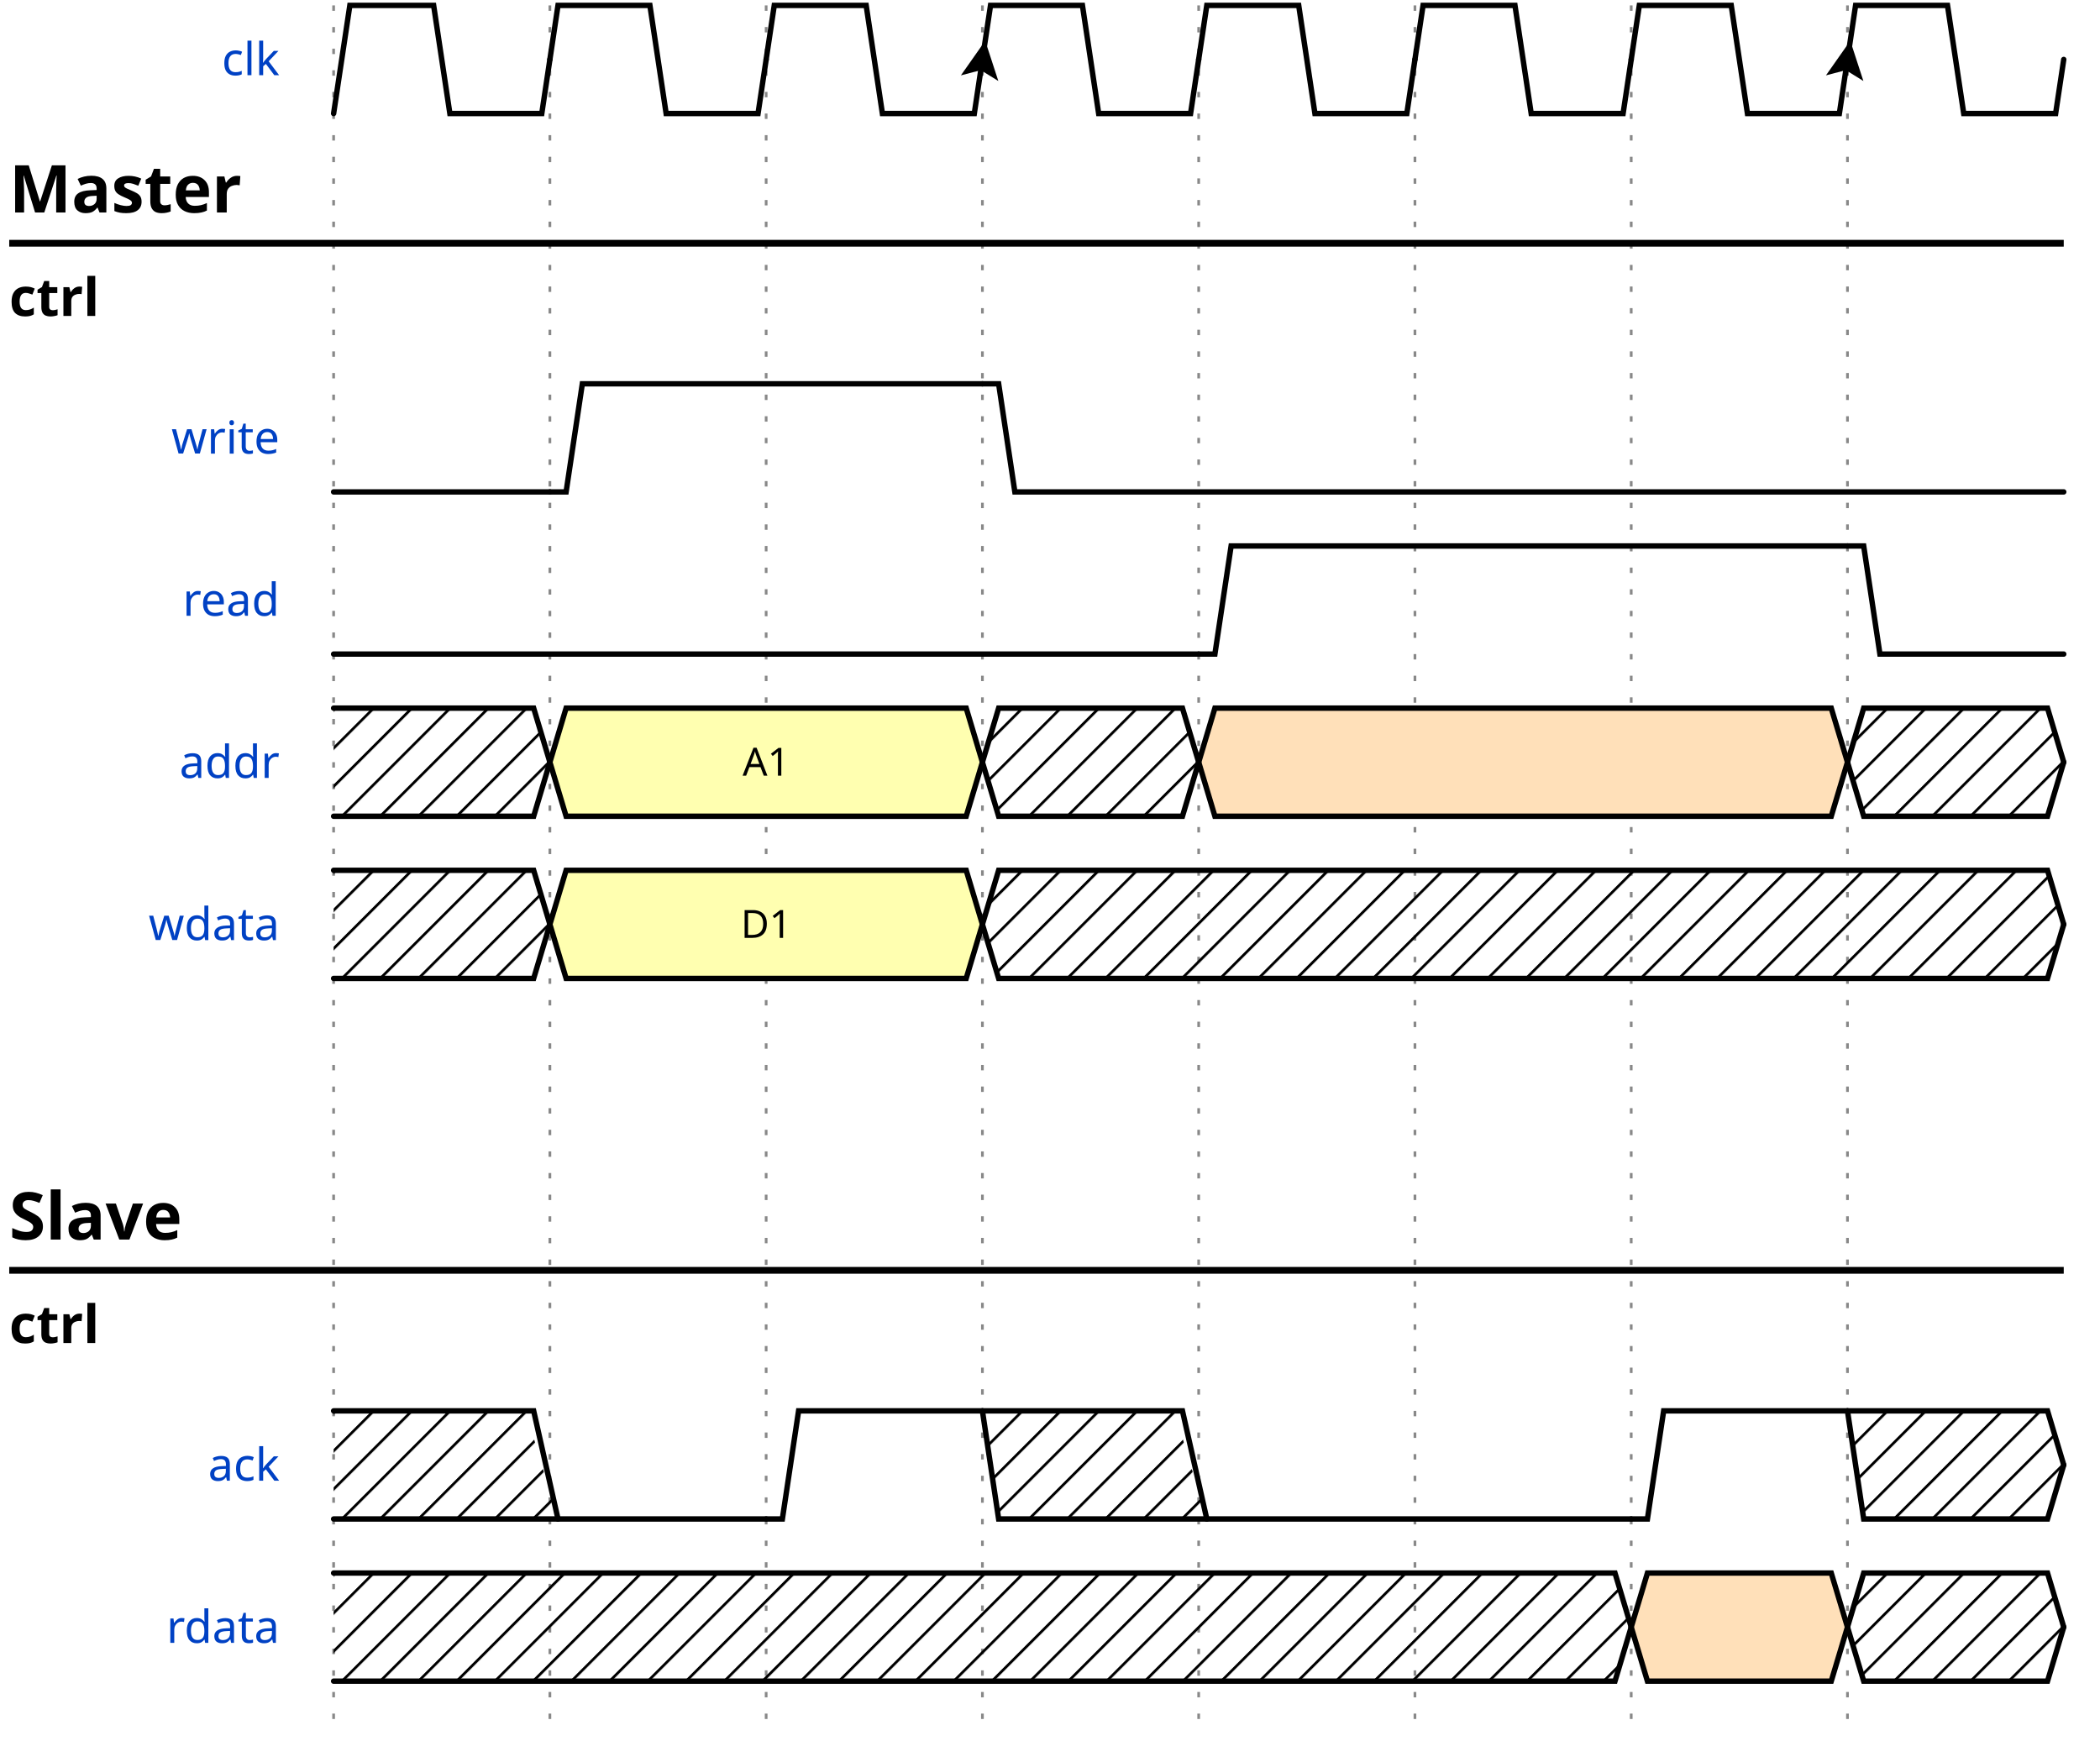
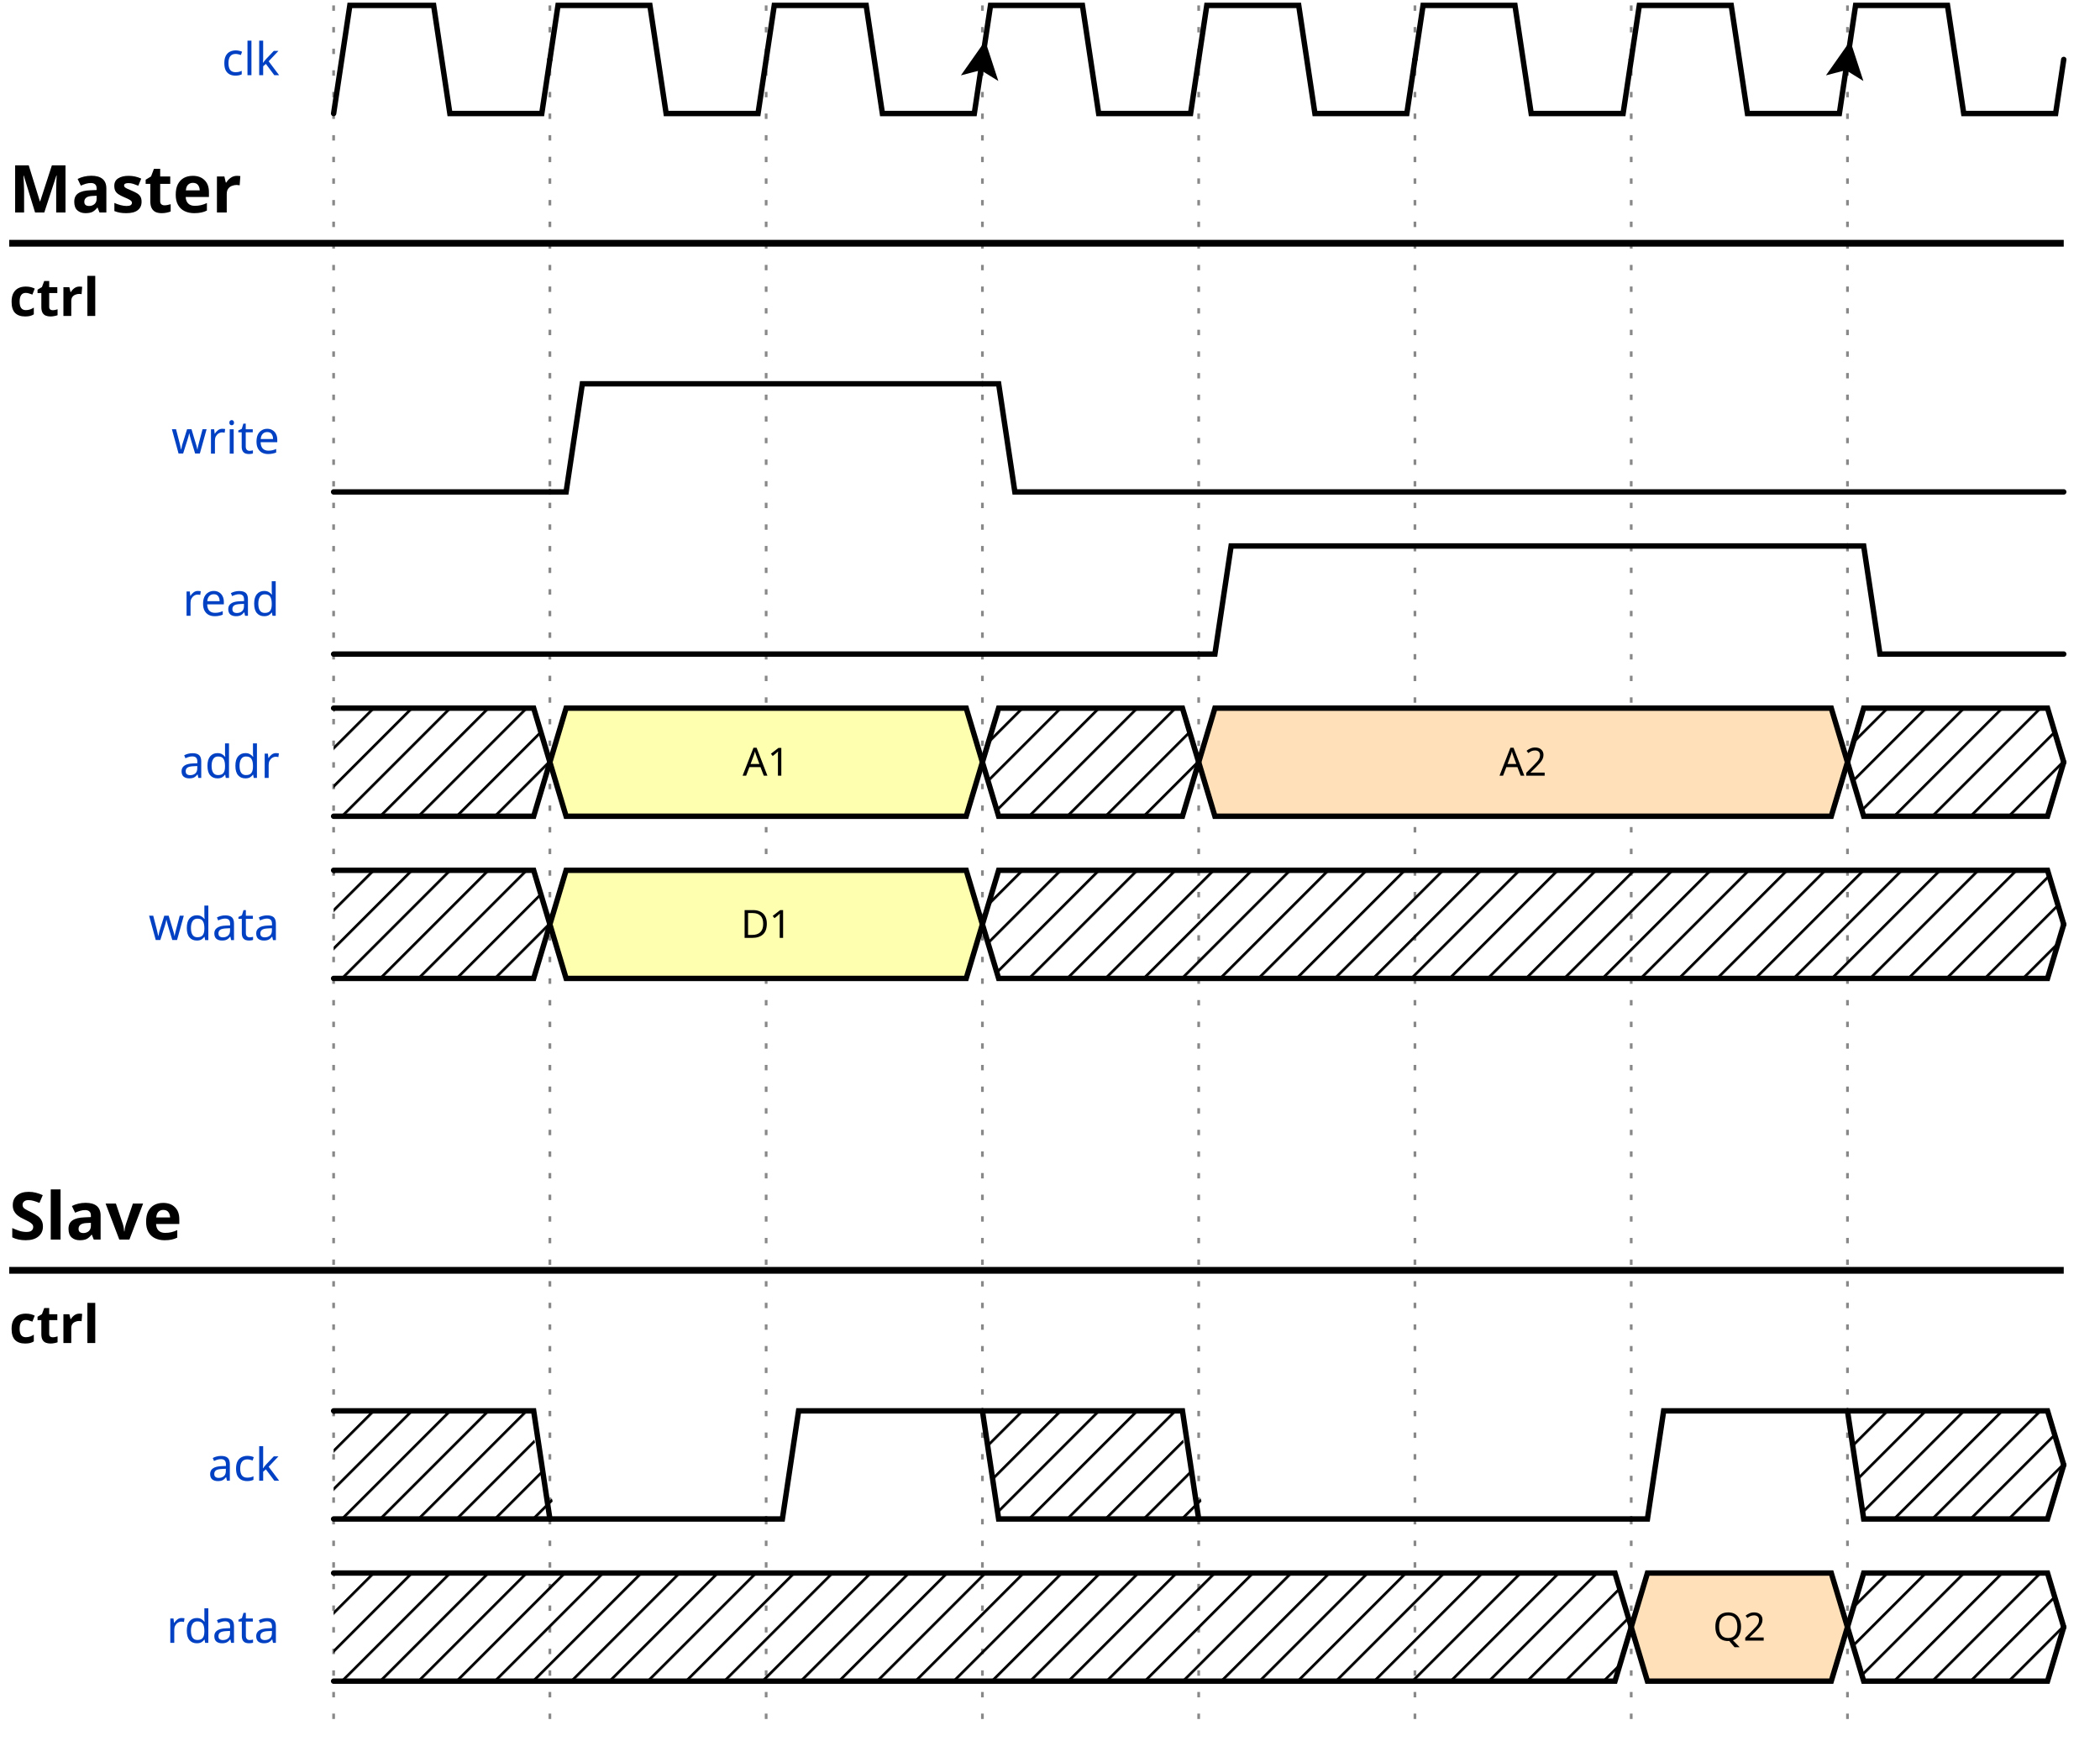
<svg xmlns="http://www.w3.org/2000/svg" width="386" height="320.0" viewBox="-1 -1 387 322.0">
  <style>
.title {fill: rgba(0, 65, 196, 255);font-weight: 500;font-size: 0.700em;font-family: Fira Mono;text-align: right;text-anchor: end;dominant-baseline: middle;alignment-baseline: central;}
.text {fill: rgba(0, 0, 0, 255);font-size: 0.900em;font-style: normal;font-variant: normal;font-weight: 500;font-stretch: normal;text-align: center;font-family: Fira Mono;}
.attr {fill: rgba(0, 0, 0, 255);font-size: 9.000px;font-style: normal;font-variant: normal;font-weight: 200;font-stretch: normal;text-align: center;font-family: Fira Mono;text-anchor: middle;dominant-baseline: middle;alignment-baseline: central;}
.path {fill: none;stroke: rgba(0, 0, 0, 255);stroke-width: 1;stroke-linecap: round;stroke-linejoin: miter;stroke-miterlimit: 4;stroke-dasharray: none;}
.stripe {fill: none;stroke: rgba(0, 0, 0, 255);stroke-width: 0.5;stroke-linecap: round;stroke-linejoin: miter;stroke-miterlimit: 4;stroke-dasharray: none;}
.data {fill: rgba(0, 0, 0, 255);font-size: 0.600em;font-style: normal;font-variant: normal;font-weight: 500;font-stretch: normal;text-align: center;font-family: Fira Mono;text-anchor: middle;dominant-baseline: middle;alignment-baseline: central;}
.arrow {fill: rgba(0, 0, 0, 255);stroke: none;}
.hide {fill: rgba(255, 255, 255, 255);stroke: rgba(255, 255, 255, 255);stroke-width: 2;}
.hatch {fill: url(#diagonalHatch);}
.s2-polygon {fill: rgba(0, 0, 0, 0);stroke: none;}
.s3-polygon {fill: rgba(255, 255, 176, 255);stroke: none;}
.s4-polygon {fill: rgba(255, 224, 185, 255);stroke: none;}
.s5-polygon {fill: rgba(185, 224, 255, 255);stroke: none;}
.tick {stroke: rgba(136, 136, 136, 255);stroke-width: 0.5;stroke-dasharray: 1, 3;}
.big_gap {stroke: rgba(136, 136, 136, 255);stroke-width: 0.5;stroke-dasharray: none;}
.edge {fill: none;stroke: rgba(0, 0, 255, 255);stroke-width: 1;}
.edge-arrow {fill: rgba(0, 0, 255, 255);stroke: none;overflow: visible;}
.edge-text {font-family: Fira Mono;font-size: 0.625em;fill: rgba(0, 0, 0, 255);filter: #solid;transform: translate(0, 2.5px);text-anchor: middle;}
.edge-background {fill: rgba(255, 255, 255, 255);stroke: rgba(255, 255, 255, 255);stroke-width: 2;}
.border {stroke-width: 1.25;stroke: rgba(0, 0, 0, 255);}
.h1 {fill: rgba(0, 0, 0, 255);font-size: 15.258px;font-weight: bold;font-family: Fira Mono;text-align: left;dominant-baseline: middle;}
.h2 {fill: rgba(0, 0, 0, 255);font-size: 12.208px;font-weight: bold;font-family: Fira Mono;text-align: left;dominant-baseline: middle;}
.h3 {fill: rgba(0, 0, 0, 255);font-size: 9.767px;font-weight: bold;font-family: Fira Mono;text-align: left;dominant-baseline: middle;}
.h4 {fill: rgba(0, 0, 0, 255);font-size: 7.817px;font-weight: bold;font-family: Fira Mono;text-align: left;dominant-baseline: middle;}
.h5 {fill: rgba(0, 0, 0, 255);font-size: 6.250px;font-weight: bold;font-family: Fira Mono;text-align: left;dominant-baseline: middle;}
.h6 {fill: rgba(0, 0, 0, 255);font-size: 5.000px;font-weight: bold;font-family: Fira Mono;text-align: left;dominant-baseline: middle;}
.reg-data {fill: rgba(0, 0, 0, 255);font-size: 0.800em;font-style: normal;font-variant: normal;font-weight: 500;font-stretch: normal;text-align: center;font-family: Fira Mono;text-anchor: middle;dominant-baseline: middle;alignment-baseline: central;}
.reg-pos {fill: rgba(0, 0, 0, 255);font-size: 0.600em;font-style: normal;font-variant: normal;font-weight: 500;font-stretch: normal;text-align: center;font-family: Fira Mono;text-anchor: middle;dominant-baseline: middle;alignment-baseline: central;}</style>
  <defs>
    <pattern id="diagonalHatch" width="5" height="5" patternTransform="rotate(45 0 0)" patternUnits="userSpaceOnUse">
      <line x1="0" y1="0" x2="0" y2="5" style="stroke:black; stroke-width:1" />
    </pattern>
    <marker id="arrow" viewBox="0 0 10 10" refX="10" refY="5" markerWidth="7" markerHeight="7" markerUnits="userSpaceOnUse" orient="auto-start-reverse" style="fill:#00F;">
      <path d="M 0 0 L 10 5 L 0 10 z" />
    </marker>
    <filter x="0" y="0" width="1" height="1" id="solid">
      <feFlood flood-color="white" />
      <feComposite in="SourceGraphic" />
    </filter>
  </defs>
  <g id="a">
    <g id="ticks_11" transform="translate(60, 0)">
      <path d="M0,0 L0,320.0" class="tick" style="fill: none;" />
      <path d="M40,0 L40,320.0" class="tick" style="fill: none;" />
      <path d="M80,0 L80,320.0" class="tick" style="fill: none;" />
      <path d="M120,0 L120,320.0" class="tick" style="fill: none;" />
      <path d="M160,0 L160,320.0" class="tick" style="fill: none;" />
      <path d="M200,0 L200,320.0" class="tick" style="fill: none;" />
      <path d="M240,0 L240,320.0" class="tick" style="fill: none;" />
      <path d="M280,0 L280,320.0" class="tick" style="fill: none;" />
    </g>
    <g id="clk" transform="translate(60, 0)">
      <text x="-10" y="10" class="title" style="stroke: none;">clk</text>
      <g data-symbol="p" transform="translate(0, 0)" class="s2">
        <path d="M0,20 L3.0,0 L18.5,0 L21.5,20 L38.5,20 L40,10.0" class="path" style="fill: none;" />
      </g>
      <g data-symbol="p" transform="translate(40, 0)" class="s2">
        <path d="M0,10.0 L1.5,0 L18.5,0 L21.5,20 L38.5,20 L40,10.0" class="path" style="fill: none;" />
      </g>
      <g data-symbol="p" transform="translate(80, 0)" class="s2">
        <path d="M0,10.0 L1.5,0 L18.5,0 L21.5,20 L38.5,20 L40,10.0" class="path" style="fill: none;" />
      </g>
      <g data-symbol="P" transform="translate(120, 0)" class="s2">
        <path d="M0,10.0 L1.5,0 L18.5,0 L21.5,20 L38.5,20 L40,10.0" class="path" style="fill: none;" />
        <path d="M-3.5 -3.5 L0 3.5 L3.5 -3.5 L0 -2 L-3.5 -3.5" transform="translate(0.0, 10.0) rotate(-171.4692, 0, 0)" class="arrow" style="" />
      </g>
      <g data-symbol="p" transform="translate(160, 0)" class="s2">
        <path d="M0,10.0 L1.5,0 L18.5,0 L21.5,20 L38.5,20 L40,10.0" class="path" style="fill: none;" />
      </g>
      <g data-symbol="p" transform="translate(200, 0)" class="s2">
        <path d="M0,10.0 L1.5,0 L18.5,0 L21.5,20 L38.5,20 L40,10.0" class="path" style="fill: none;" />
      </g>
      <g data-symbol="p" transform="translate(240, 0)" class="s2">
        <path d="M0,10.0 L1.5,0 L18.5,0 L21.5,20 L38.5,20 L40,10.0" class="path" style="fill: none;" />
      </g>
      <g data-symbol="P" transform="translate(280, 0)" class="s2">
        <path d="M0,10.0 L1.5,0 L18.5,0 L21.5,20 L38.5,20 L40,10.0" class="path" style="fill: none;" />
        <path d="M-3.5 -3.5 L0 3.5 L3.5 -3.5 L0 -2 L-3.5 -3.5" transform="translate(0.0, 10.0) rotate(-171.4692, 0, 0)" class="arrow" style="" />
      </g>
    </g>
    <g id="Master" transform="translate(0, 30.0)">
      <text x="0" y="4" class="h2" style="stroke: none;">Master</text>
      <path d="M0,14 L380,14" class="border ctx-y" style="fill: none;" />
      <g id="ctrl" transform="translate(0, 20)">
        <text x="0" y="4" class="h3" style="stroke: none;">ctrl</text>
        <g id="write" transform="translate(60, 20)">
          <text x="-10" y="10" class="title" style="stroke: none;">write</text>
          <g data-symbol="0" transform="translate(0, 0)" class="s2">
            <path d="M0,20 L3,20 L6,20 L40,20" class="path" style="fill: none;" />
          </g>
          <g data-symbol="1" transform="translate(40, 0)" class="s2">
            <path d="M0,20 L3,20 L6,0 L80,0" class="path" style="fill: none;" />
          </g>
          <g data-symbol="0" transform="translate(120, 0)" class="s2">
            <path d="M0,0 L3,0 L6,20 L200,20" class="path" style="fill: none;" />
          </g>
        </g>
        <g id="read" transform="translate(60, 50.0)">
          <text x="-10" y="10" class="title" style="stroke: none;">read</text>
          <g data-symbol="0" transform="translate(0, 0)" class="s2">
            <path d="M0,20 L3,20 L6,20 L160,20" class="path" style="fill: none;" />
          </g>
          <g data-symbol="1" transform="translate(160, 0)" class="s2">
            <path d="M0,20 L3,20 L6,0 L120,0" class="path" style="fill: none;" />
          </g>
          <g data-symbol="0" transform="translate(280, 0)" class="s2">
            <path d="M0,0 L3,0 L6,20 L40,20" class="path" style="fill: none;" />
          </g>
        </g>
      </g>
      <g id="addr" transform="translate(60, 100.0)">
        <text x="-10" y="10" class="title" style="stroke: none;">addr</text>
        <g data-symbol="x" transform="translate(0, 0)" class="s2">
          <polygon points="0,0 3,0 37,0 40,10.0 37,20 3,20 0,20 " class="hatch" style="" />
          <path d="M0,0 L3,0 L37,0 L40,10.0" class="path" style="fill: none;" />
          <path d="M0,20 L3,20 L37,20 L40,10.0" class="path" style="fill: none;" />
        </g>
        <g data-symbol="3" transform="translate(40, 0)" class="s3">
          <polygon points="0,10.0 3,0 77,0 80,10.0 77,20 3,20 0,10.0 " class="s3-polygon" style="" />
          <path d="M0,10.0 L3,0 L77,0 L80,10.0" class="path" style="fill: none;" />
          <path d="M0,10.0 L3,20 L77,20 L80,10.0" class="path" style="fill: none;" />
          <text x="40" y="10" class="data" style="stroke: none;">A1</text>
        </g>
        <g data-symbol="x" transform="translate(120, 0)" class="s2">
          <polygon points="0,10.0 3,0 37,0 40,10.0 37,20 3,20 0,10.0 " class="hatch" style="" />
          <path d="M0,10.0 L3,0 L37,0 L40,10.0" class="path" style="fill: none;" />
          <path d="M0,10.0 L3,20 L37,20 L40,10.0" class="path" style="fill: none;" />
        </g>
        <g data-symbol="4" transform="translate(160, 0)" class="s4">
          <polygon points="0,10.0 3,0 117,0 120,10.0 117,20 3,20 0,10.0 " class="s4-polygon" style="" />
          <path d="M0,10.0 L3,0 L117,0 L120,10.0" class="path" style="fill: none;" />
          <path d="M0,10.0 L3,20 L117,20 L120,10.0" class="path" style="fill: none;" />
-           <text x="60" y="10" class="data" style="stroke: none;" />
+           <text x="60" y="10" class="data" style="stroke: none;">A2</text>
        </g>
        <g data-symbol="x" transform="translate(280, 0)" class="s2">
          <polygon points="0,10.0 3,0 37,0 40,10.0 37,20 3,20 0,10.0 " class="hatch" style="" />
          <path d="M0,10.0 L3,0 L37,0 L40,10.0" class="path" style="fill: none;" />
          <path d="M0,10.0 L3,20 L37,20 L40,10.0" class="path" style="fill: none;" />
        </g>
      </g>
      <g id="wdata" transform="translate(60, 130.0)">
        <text x="-10" y="10" class="title" style="stroke: none;">wdata</text>
        <g data-symbol="x" transform="translate(0, 0)" class="s2">
          <polygon points="0,0 3,0 37,0 40,10.0 37,20 3,20 0,20 " class="hatch" style="" />
          <path d="M0,0 L3,0 L37,0 L40,10.0" class="path" style="fill: none;" />
          <path d="M0,20 L3,20 L37,20 L40,10.0" class="path" style="fill: none;" />
        </g>
        <g data-symbol="3" transform="translate(40, 0)" class="s3">
          <polygon points="0,10.0 3,0 77,0 80,10.0 77,20 3,20 0,10.0 " class="s3-polygon" style="" />
          <path d="M0,10.0 L3,0 L77,0 L80,10.0" class="path" style="fill: none;" />
          <path d="M0,10.0 L3,20 L77,20 L80,10.0" class="path" style="fill: none;" />
          <text x="40" y="10" class="data" style="stroke: none;">D1</text>
        </g>
        <g data-symbol="x" transform="translate(120, 0)" class="s2">
          <polygon points="0,10.0 3,0 197,0 200,10.0 197,20 3,20 0,10.0 " class="hatch" style="" />
          <path d="M0,10.0 L3,0 L197,0 L200,10.0" class="path" style="fill: none;" />
          <path d="M0,10.0 L3,20 L197,20 L200,10.0" class="path" style="fill: none;" />
        </g>
      </g>
    </g>
    <g id="Slave" transform="translate(0, 220.0)">
      <text x="0" y="4" class="h2" style="stroke: none;">Slave</text>
      <path d="M0,14 L380,14" class="border ctx-y" style="fill: none;" />
      <g id="ctrl" transform="translate(0, 20)">
        <text x="0" y="4" class="h3" style="stroke: none;">ctrl</text>
        <g id="ack" transform="translate(60, 20)">
          <text x="-10" y="10" class="title" style="stroke: none;">ack</text>
          <g data-symbol="x" transform="translate(0, 0)" class="s2">
            <polygon points="0,0 3,0 35.5,0 41.5,20 35.5,20 37,20 3,20 0,20 " class="hatch" style="" />
-             <path d="M0,0 L3,0 L37,0 L41.5,20" class="path" style="fill: none;" />
-             <path d="M0,20 L3,20 L37,20 L41.5,20" class="path" style="fill: none;" />
+             <path d="M0,0 L3,0 L37,0 L40.0,20" class="path" style="fill: none;" />
+             <path d="M0,20 L3,20 L37,20 L40.0,20" class="path" style="fill: none;" />
          </g>
          <g data-symbol="0" transform="translate(40, 0)" class="s2">
-             <path d="M1.5,20 L1.5,20 L6,20 L40,20" class="path" style="fill: none;" />
+             <path d="M0.0,20 L6,20 L40,20" class="path" style="fill: none;" />
          </g>
          <g data-symbol="1" transform="translate(80, 0)" class="s2">
            <path d="M0,20 L3,20 L6,0 L40,0" class="path" style="fill: none;" />
          </g>
          <g data-symbol="x" transform="translate(120, 0)" class="s2">
            <polygon points="0,0 3,0 35.5,0 41.5,20 35.5,20 37,20 3,20 0,0 " class="hatch" style="" />
-             <path d="M0,0 L3,0 L37,0 L41.5,20" class="path" style="fill: none;" />
-             <path d="M0,0 L3,20 L37,20 L41.5,20" class="path" style="fill: none;" />
+             <path d="M0,0 L3,0 L37,0 L40.0,20" class="path" style="fill: none;" />
+             <path d="M0,0 L3,20 L37,20 L40.0,20" class="path" style="fill: none;" />
          </g>
          <g data-symbol="0" transform="translate(160, 0)" class="s2">
-             <path d="M1.5,20 L1.5,20 L6,20 L80,20" class="path" style="fill: none;" />
+             <path d="M0.0,20 L6,20 L80,20" class="path" style="fill: none;" />
          </g>
          <g data-symbol="1" transform="translate(240, 0)" class="s2">
            <path d="M0,20 L3,20 L6,0 L40,0" class="path" style="fill: none;" />
          </g>
          <g data-symbol="x" transform="translate(280, 0)" class="s2">
            <polygon points="0,0 3,0 37,0 40,10.0 37,20 3,20 0,0 " class="hatch" style="" />
            <path d="M0,0 L3,0 L37,0 L40,10.0" class="path" style="fill: none;" />
            <path d="M0,0 L3,20 L37,20 L40,10.0" class="path" style="fill: none;" />
          </g>
        </g>
      </g>
      <g id="rdata" transform="translate(60, 70.0)">
        <text x="-10" y="10" class="title" style="stroke: none;">rdata</text>
        <g data-symbol="x" transform="translate(0, 0)" class="s2">
          <polygon points="0,0 3,0 237,0 240,10.0 237,20 3,20 0,20 " class="hatch" style="" />
          <path d="M0,0 L3,0 L237,0 L240,10.0" class="path" style="fill: none;" />
          <path d="M0,20 L3,20 L237,20 L240,10.0" class="path" style="fill: none;" />
        </g>
        <g data-symbol="4" transform="translate(240, 0)" class="s4">
          <polygon points="0,10.0 3,0 37,0 40,10.0 37,20 3,20 0,10.0 " class="s4-polygon" style="" />
          <path d="M0,10.0 L3,0 L37,0 L40,10.0" class="path" style="fill: none;" />
          <path d="M0,10.0 L3,20 L37,20 L40,10.0" class="path" style="fill: none;" />
-           <text x="20" y="10" class="data" style="stroke: none;" />
+           <text x="20" y="10" class="data" style="stroke: none;">Q2</text>
        </g>
        <g data-symbol="x" transform="translate(280, 0)" class="s2">
          <polygon points="0,10.0 3,0 37,0 40,10.0 37,20 3,20 0,10.0 " class="hatch" style="" />
          <path d="M0,10.0 L3,0 L37,0 L40,10.0" class="path" style="fill: none;" />
          <path d="M0,10.0 L3,20 L37,20 L40,10.0" class="path" style="fill: none;" />
        </g>
      </g>
    </g>
  </g>
</svg>
